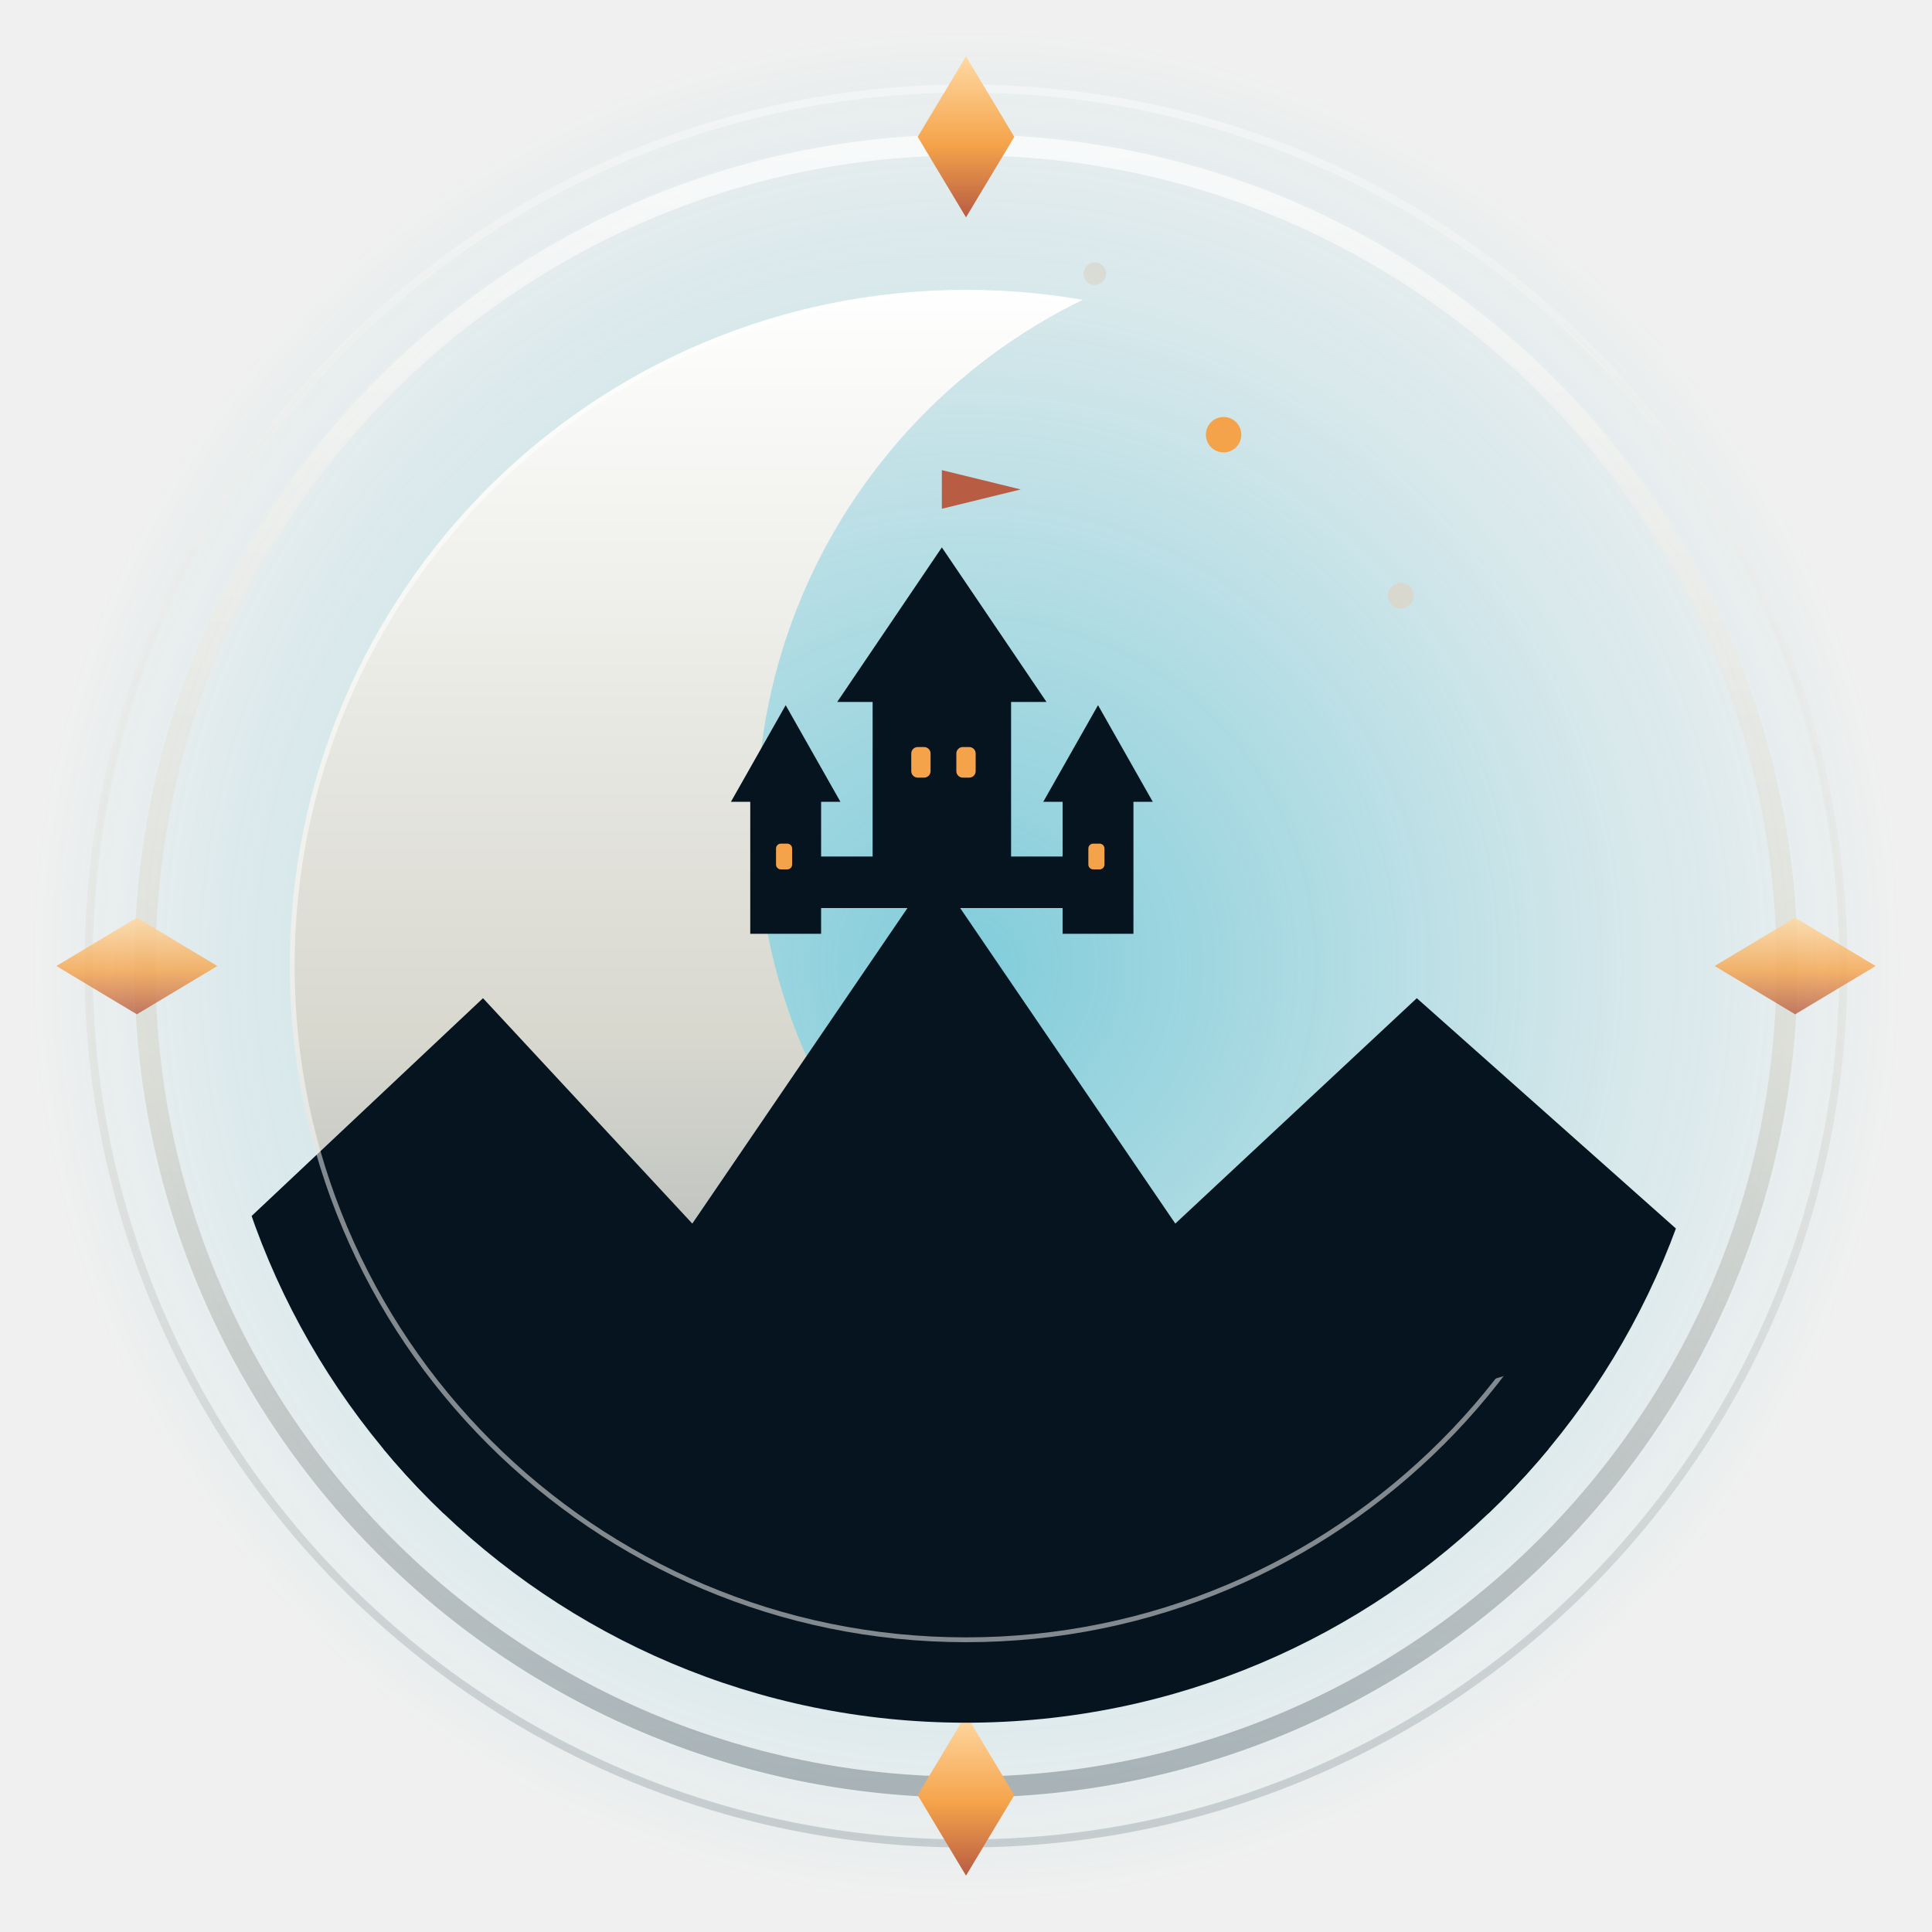
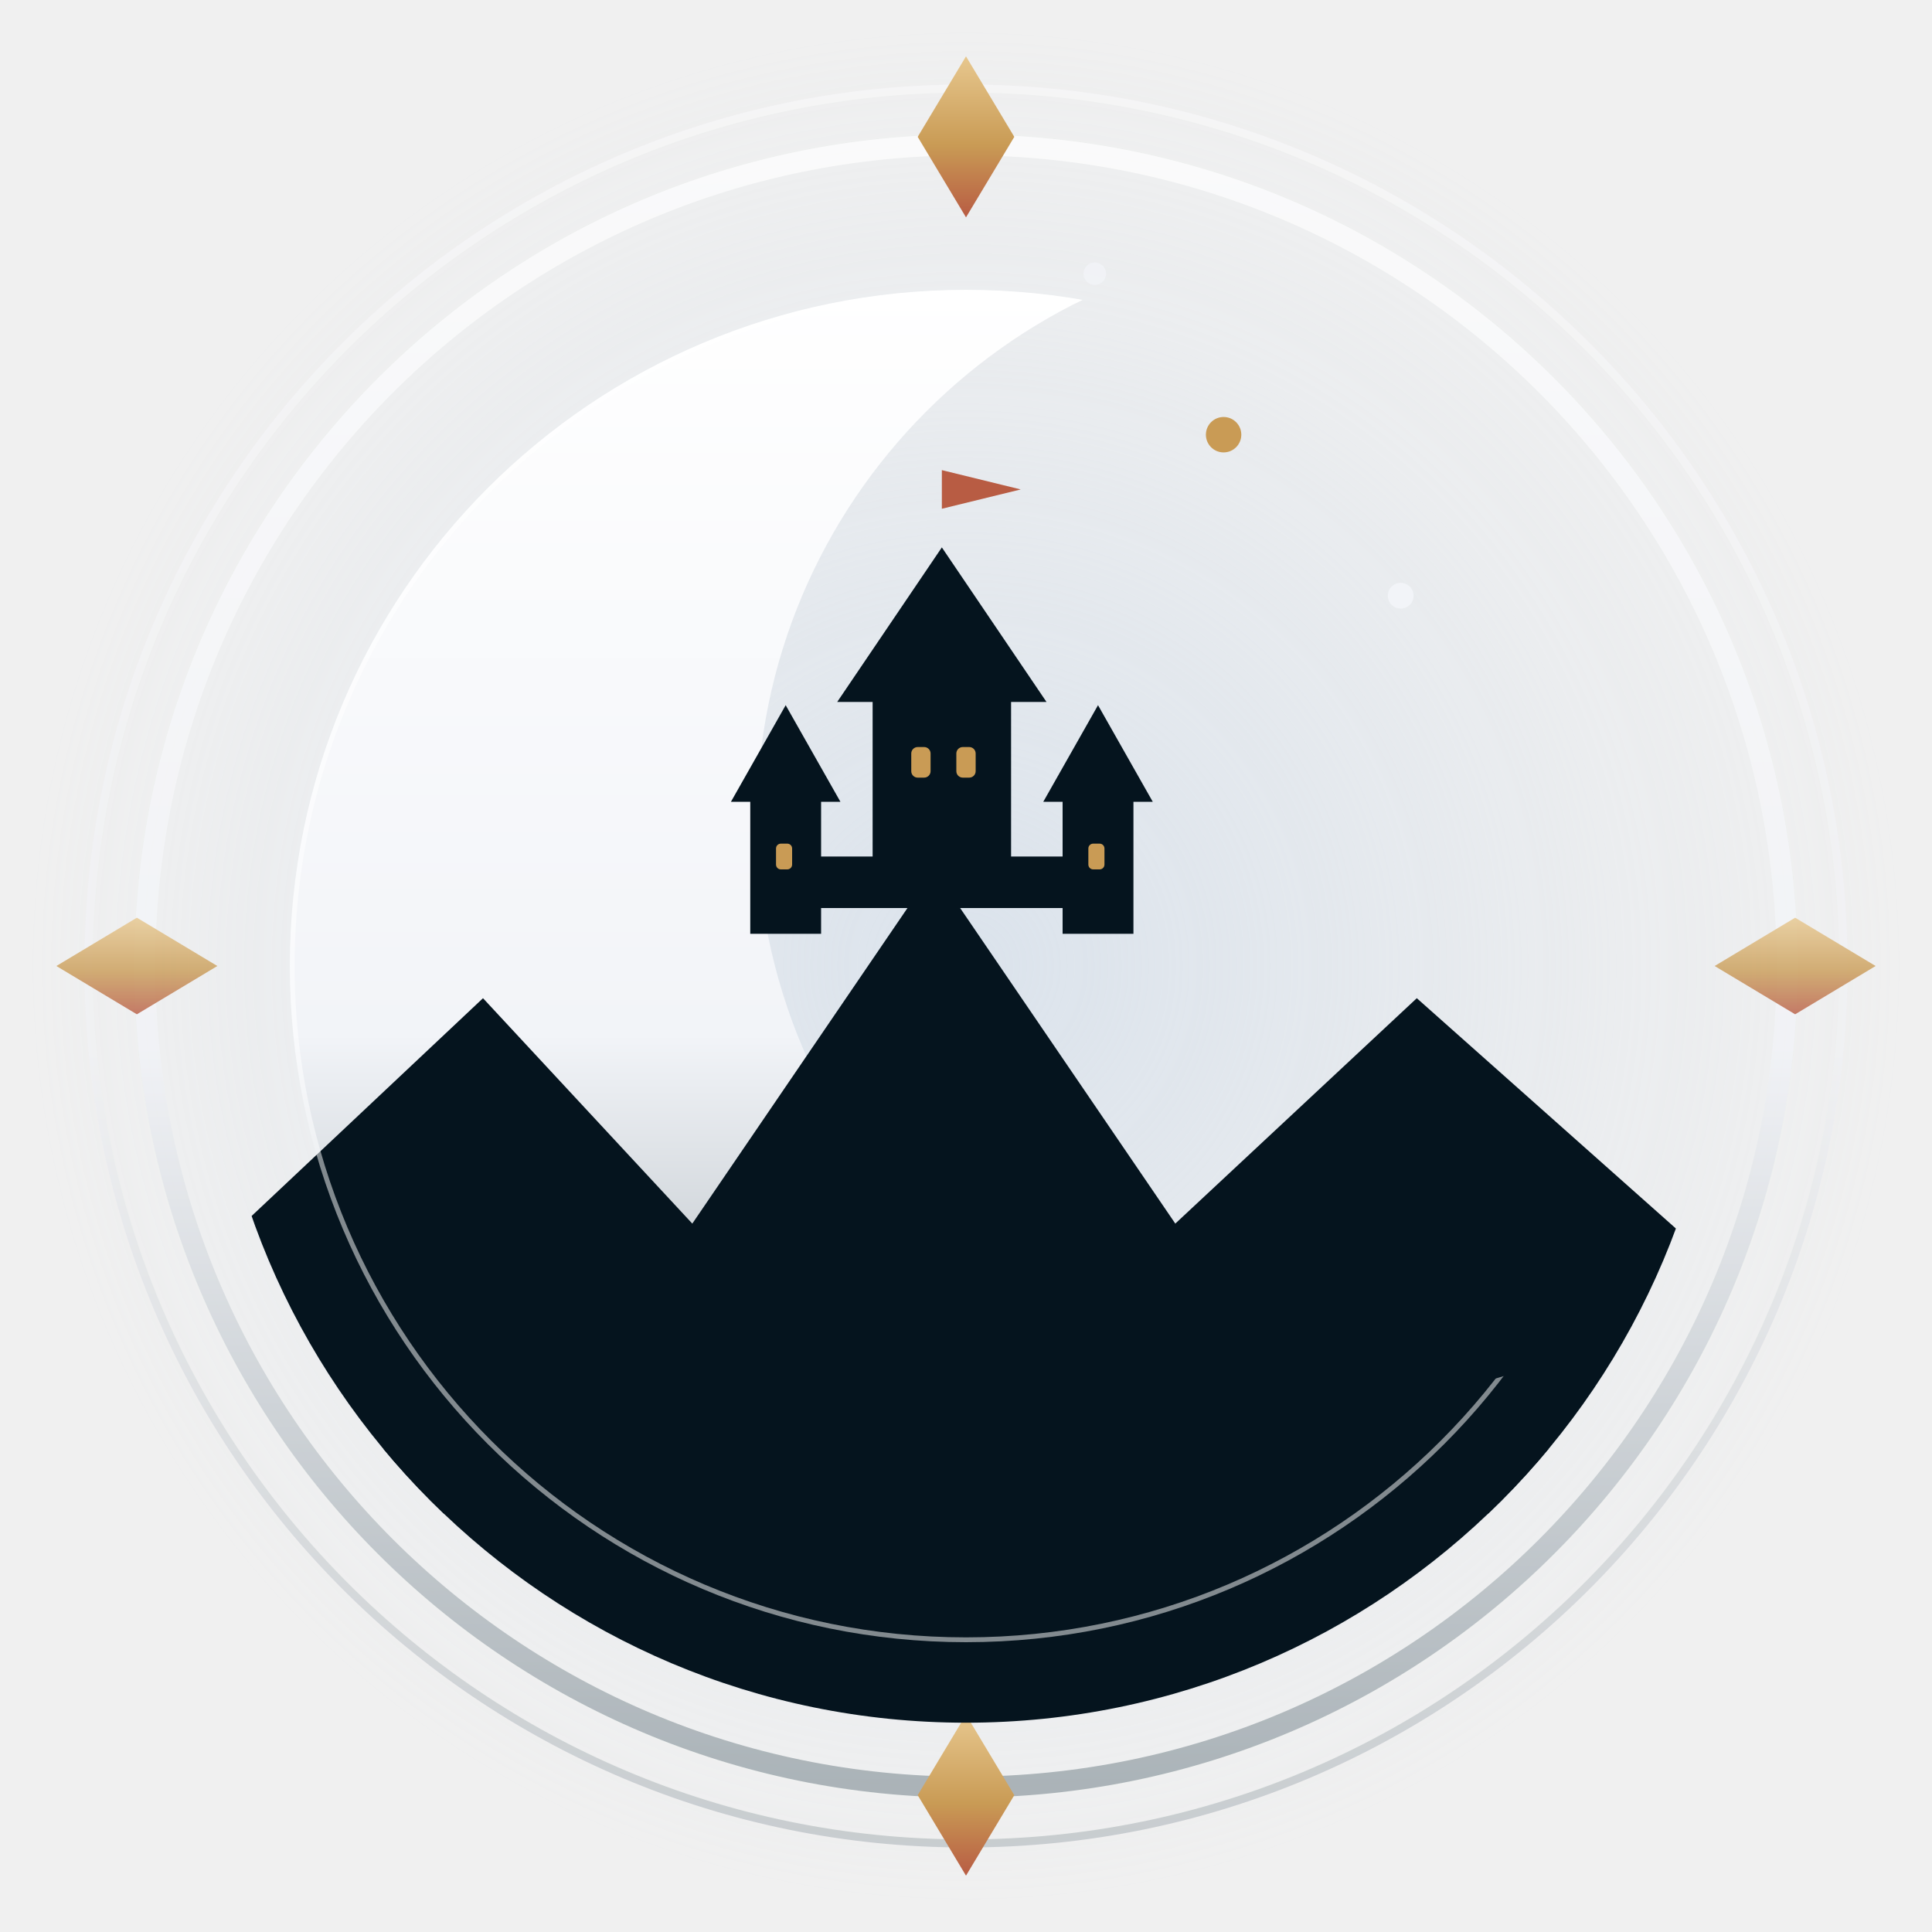
<svg xmlns="http://www.w3.org/2000/svg" viewBox="0 0 120 120" role="img" aria-label="Moon Valley emblem">
  <defs>
    <linearGradient id="mv-silver" x1="0" y1="0" x2="0" y2="1">
      <stop offset="0" stop-color="#FFFFFF" />
-       <stop offset=".55" stop-color="#D8D8CF" />
+       <stop offset=".55" stop-color="#F2F4F8" />
      <stop offset="1" stop-color="#8E9AA0" />
    </linearGradient>
    <linearGradient id="mv-gold" x1="0" y1="0" x2="0" y2="1">
-       <stop offset="0" stop-color="#FFD9A3" />
-       <stop offset=".55" stop-color="#F5A34A" />
+       <stop offset="0" stop-color="#E7C78E" />
+       <stop offset=".55" stop-color="#C99B55" />
      <stop offset="1" stop-color="#B85C43" />
    </linearGradient>
    <radialGradient id="mv-glow" cx="50%" cy="50%" r="50%">
-       <stop offset="0" stop-color="#11A9C4" stop-opacity=".5" />
-       <stop offset=".7" stop-color="#11A9C4" stop-opacity=".12" />
-       <stop offset="1" stop-color="#11A9C4" stop-opacity="0" />
+       <stop offset="0" stop-color="#C6D6E8" stop-opacity=".5" />
+       <stop offset=".7" stop-color="#C6D6E8" stop-opacity=".12" />
+       <stop offset="1" stop-color="#C6D6E8" stop-opacity="0" />
    </radialGradient>
    <mask id="mv-crescent">
      <circle cx="60" cy="60" r="42" fill="#fff" />
      <circle cx="83" cy="51" r="36" fill="#000" />
    </mask>
    <clipPath id="mv-disc">
      <circle cx="60" cy="60" r="47" />
    </clipPath>
  </defs>
  <circle cx="60" cy="60" r="58" fill="url(#mv-glow)" />
  <circle cx="60" cy="60" r="51" fill="none" stroke="url(#mv-silver)" stroke-width="1.3" opacity=".7" />
  <circle cx="60" cy="60" r="54.5" fill="none" stroke="url(#mv-silver)" stroke-width=".5" opacity=".4" />
  <path d="M60 3.5 63 8.5 60 13.5 57 8.5Z" fill="url(#mv-gold)" />
  <path d="M60 106.5 63 111.5 60 116.5 57 111.5Z" fill="url(#mv-gold)" />
  <path d="M3.5 60 8.5 57 13.5 60 8.5 63Z" fill="url(#mv-gold)" opacity=".8" />
  <path d="M106.5 60 111.5 57 116.5 60 111.5 63Z" fill="url(#mv-gold)" opacity=".8" />
  <circle cx="60" cy="60" r="42" fill="url(#mv-silver)" mask="url(#mv-crescent)" />
  <g clip-path="url(#mv-disc)">
-     <circle cx="76" cy="27" r="1.1" fill="#F5A34A" />
-     <circle cx="87" cy="37" r=".8" fill="#D8D8CF" />
-     <circle cx="68" cy="17" r=".7" fill="#D8D8CF" opacity=".8" />
-     <circle cx="93" cy="24" r=".6" fill="#D8D8CF" opacity=".6" />
+     <circle cx="76" cy="27" r="1.1" fill="#C99B55" />
+     <circle cx="87" cy="37" r=".8" fill="#F2F4F8" />
+     <circle cx="68" cy="17" r=".7" fill="#F2F4F8" opacity=".8" />
+     <circle cx="93" cy="24" r=".6" fill="#F2F4F8" opacity=".6" />
    <rect x="0" y="90" width="120" height="40" fill="#05141E" />
    <path d="M-4 94 30 62 43 76 58 54 73 76 88 62 124 94Z" fill="#05141E" />
    <g fill="#05141E">
      <rect x="54.2" y="43" width="8.6" height="13" />
      <path d="M52 43.6 65 43.6 58.5 34Z" />
      <rect x="46.6" y="49.4" width="4.4" height="8.6" />
      <path d="M45.4 49.8 52.2 49.8 48.8 43.8Z" />
      <rect x="66" y="49.4" width="4.4" height="8.6" />
      <path d="M64.8 49.8 71.6 49.8 68.2 43.8Z" />
      <rect x="50" y="53.2" width="17" height="3.2" />
    </g>
-     <g fill="#F5A34A">
+     <g fill="#C99B55">
      <rect x="56.6" y="46.4" width="1.2" height="1.9" rx=".4" />
      <rect x="59.4" y="46.4" width="1.2" height="1.9" rx=".4" />
      <rect x="48.2" y="52.4" width="1" height="1.6" rx=".3" />
      <rect x="67.6" y="52.4" width="1" height="1.6" rx=".3" />
    </g>
    <path d="M58.5 33.6 58.5 29.2 63.4 30.4 58.5 31.6Z" fill="#B85C43" />
  </g>
  <circle cx="60" cy="60" r="42" fill="none" stroke="#FFFFFF" stroke-width=".6" opacity=".5" mask="url(#mv-crescent)" />
</svg>
